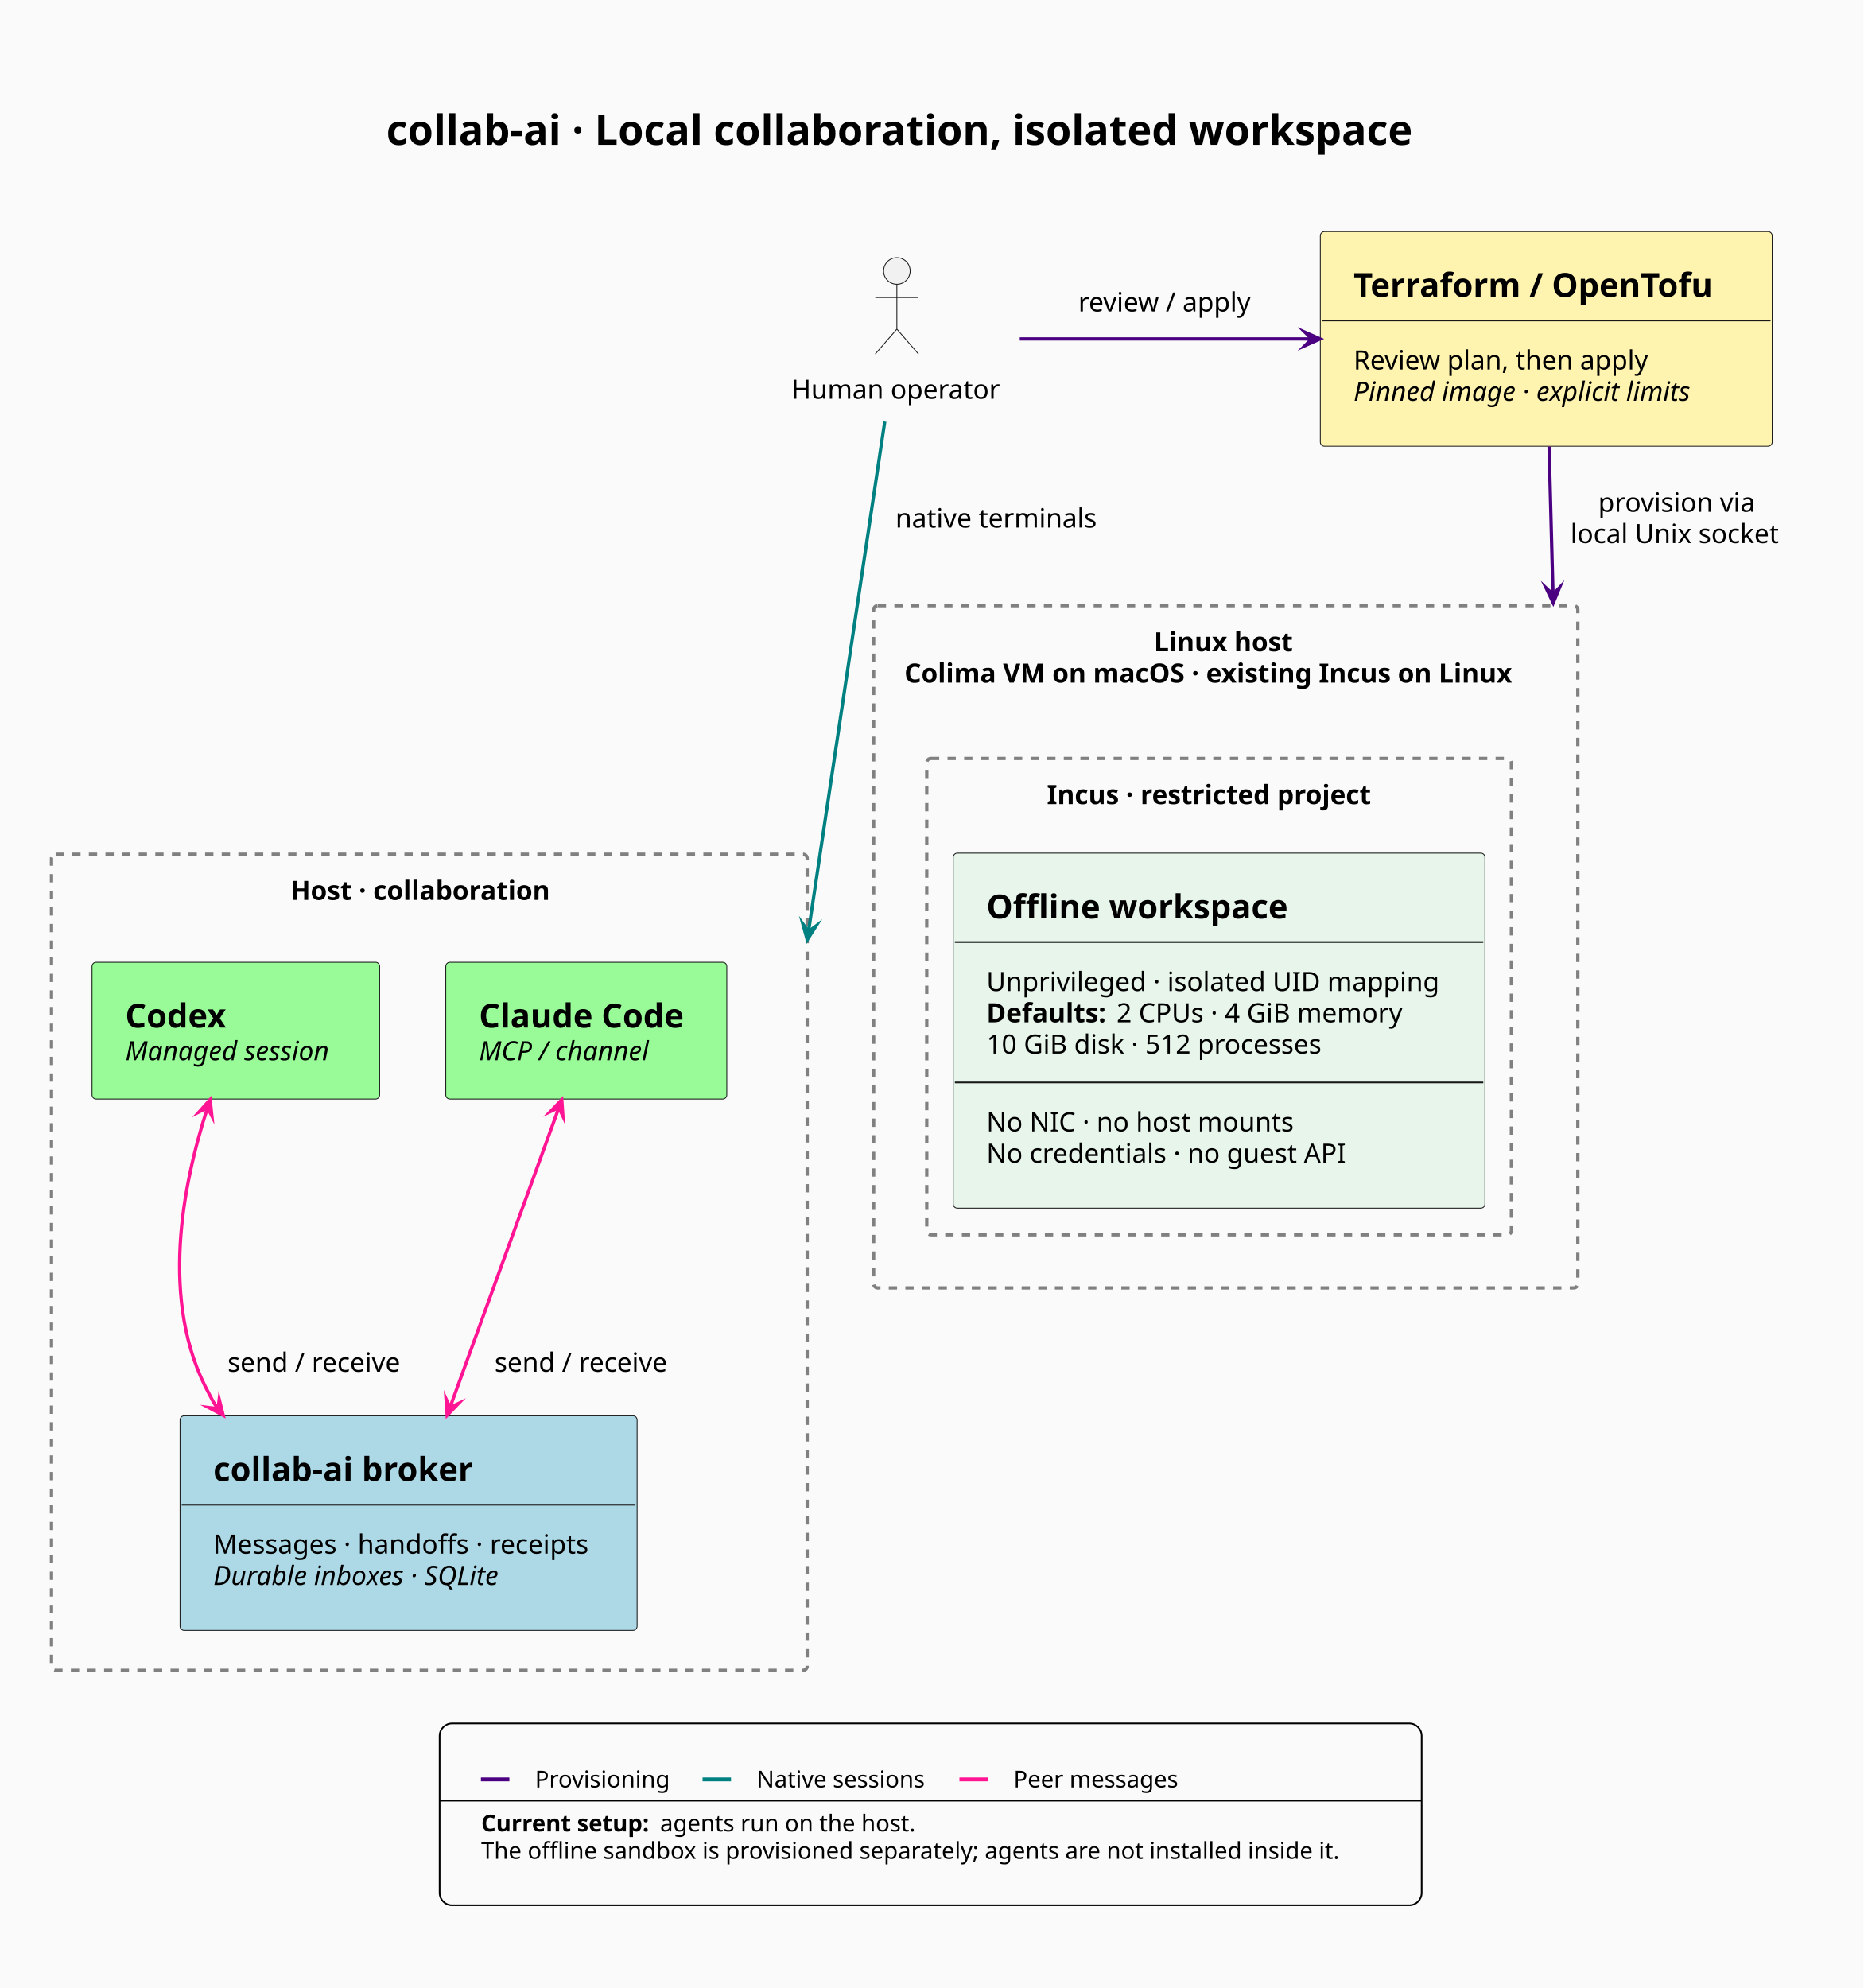
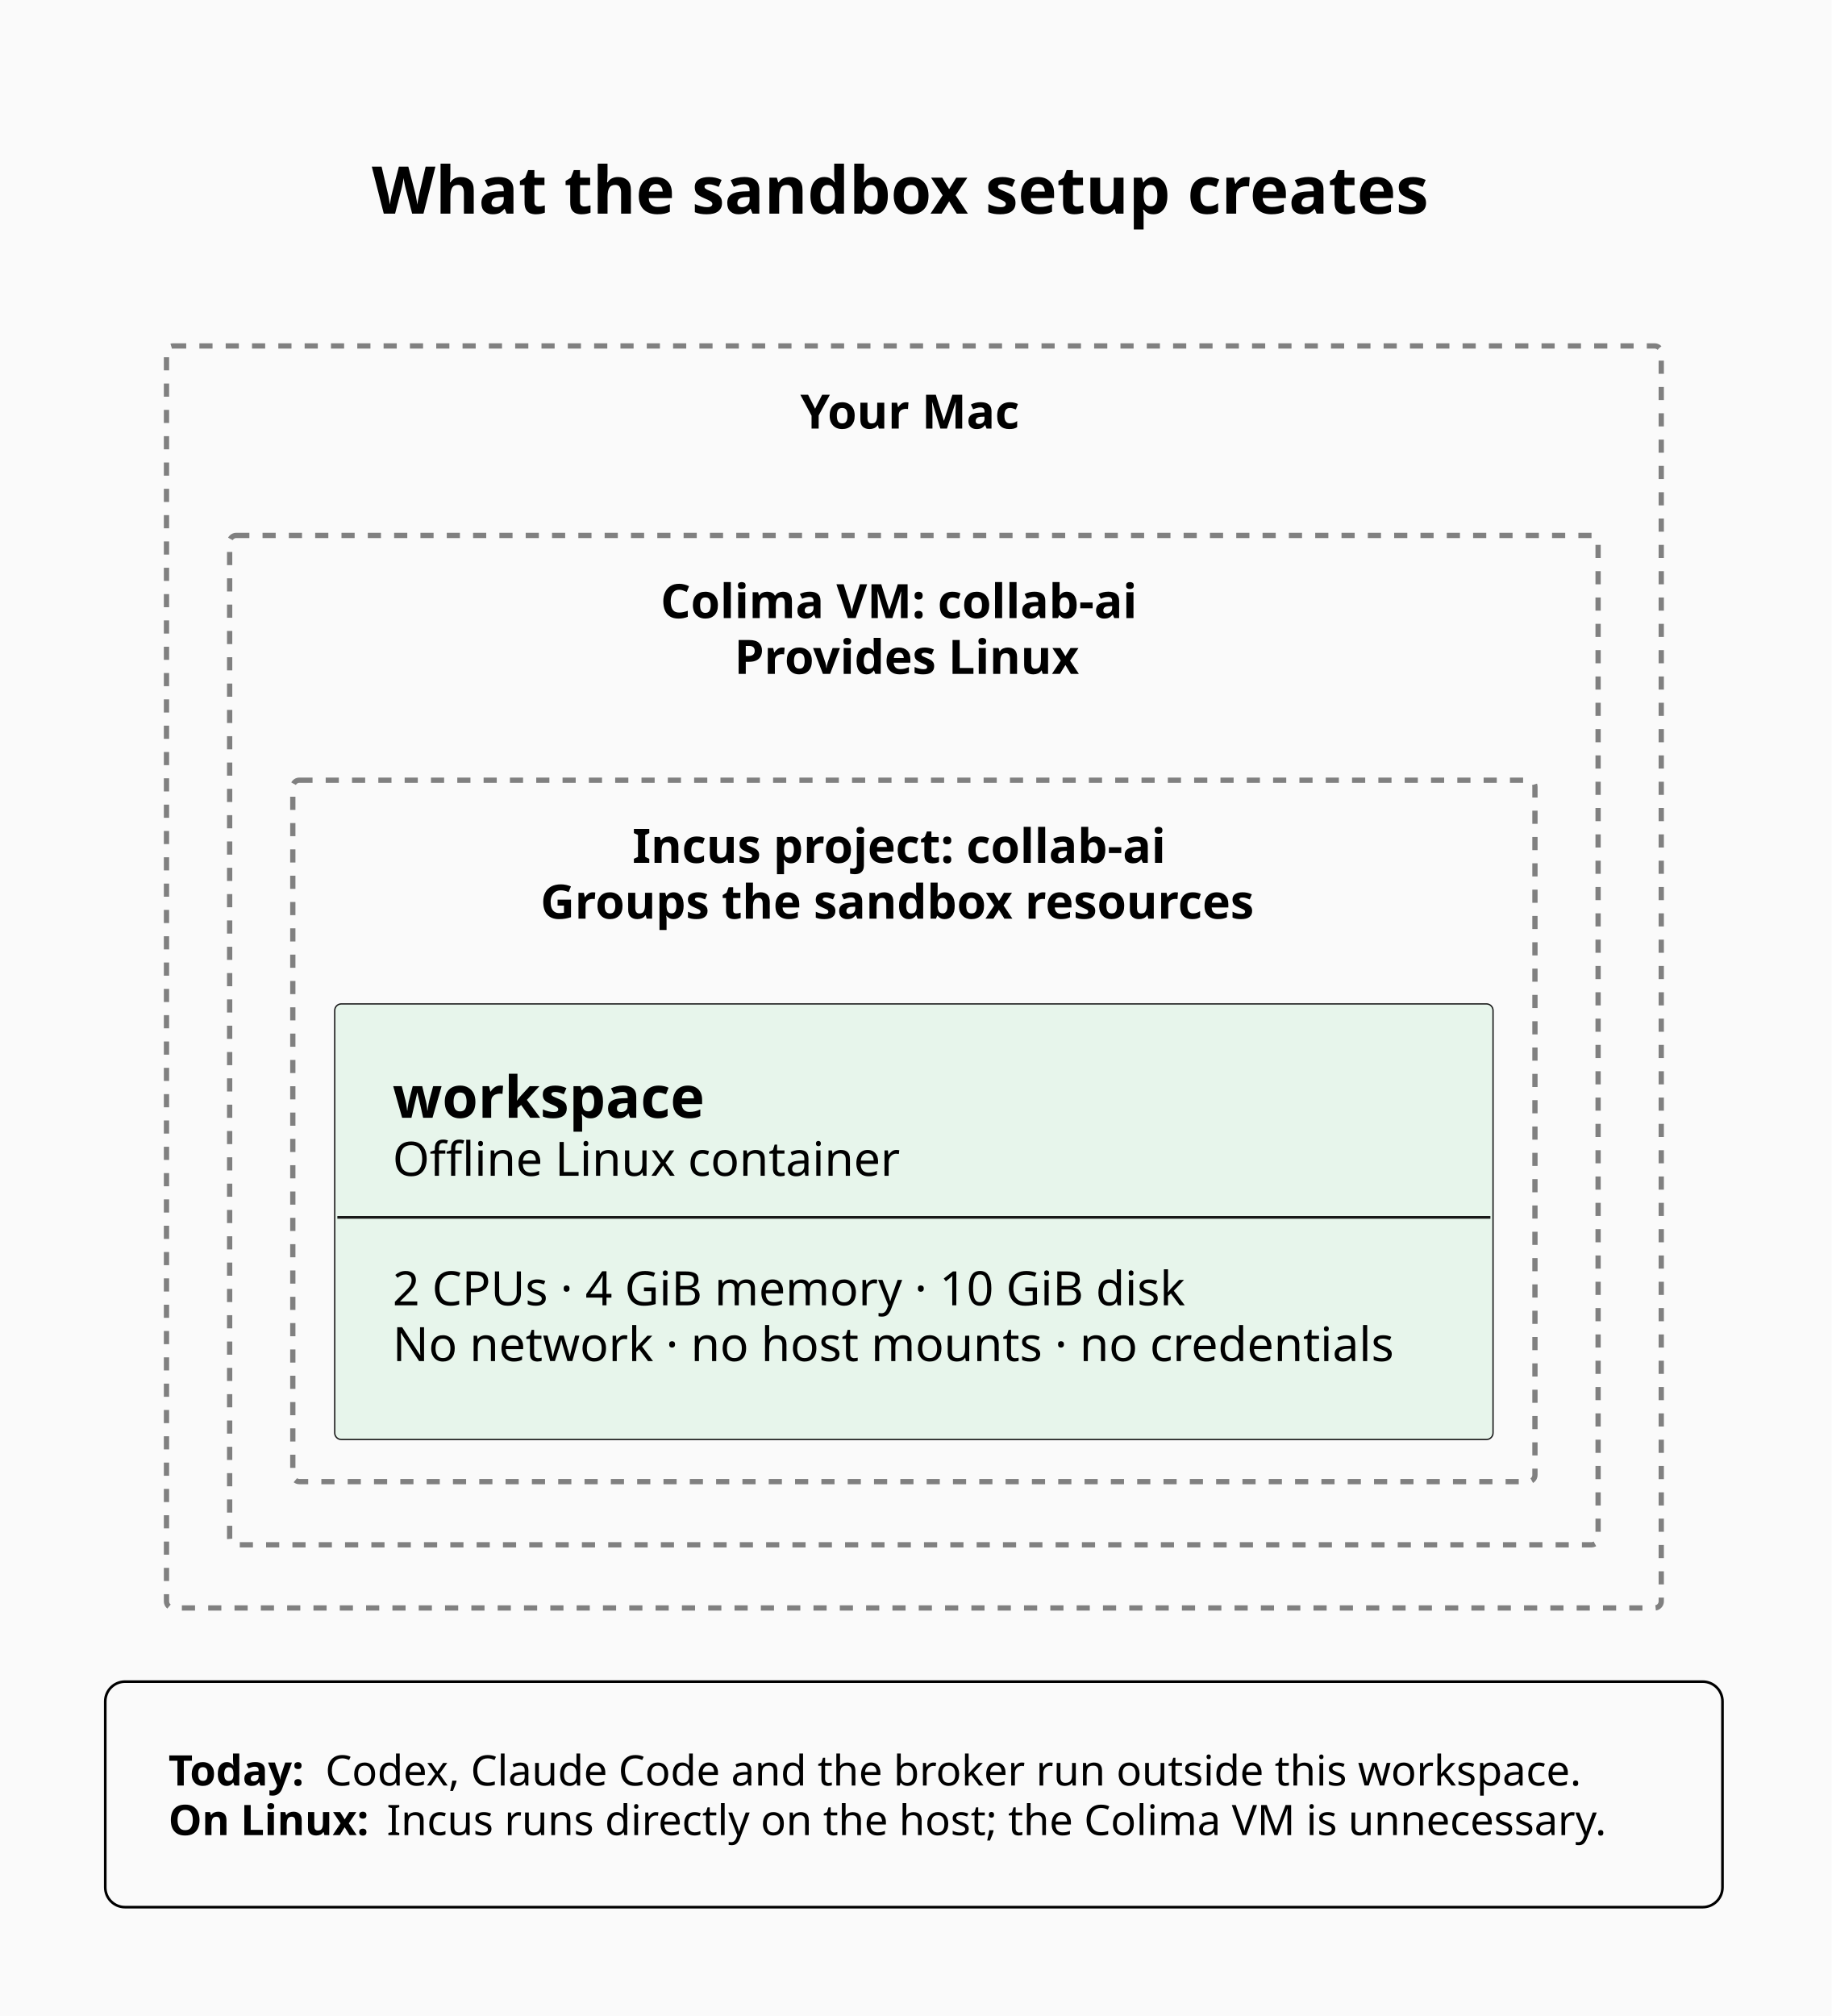
- <svg xmlns="http://www.w3.org/2000/svg" version="1.1" data-diagram-type="DESCRIPTION" style="width:1122px;height:1197px;background:#FAFAFA;" width="1122px" height="1197px" viewBox="0 0 1122 1197" zoomAndPan="magnify" preserveAspectRatio="none" contentStyleType="text/css">
+ <svg xmlns="http://www.w3.org/2000/svg" version="1.1" data-diagram-type="CLASS" style="width:696px;height:766px;background:#FAFAFA;" width="696px" height="766px" viewBox="0 0 696 766" zoomAndPan="magnify" preserveAspectRatio="none" contentStyleType="text/css">
  <defs />
  <g font-family="sans-serif" lengthAdjust="spacing">
-     <rect x="0" y="0" width="1122" height="1197" fill="#FAFAFA" style="stroke:none;" />
-     <g class="title" data-source-line="5">
-       <text x="232.58" y="87.17" fill="#000" font-size="25" textLength="655.518" font-weight="700">collab-ai · Local collaboration, isolated workspace</text>
+     <rect x="0" y="0" width="696" height="766" fill="#FAFAFA" style="stroke:none;" />
+     <g class="title" data-source-line="4">
+       <text x="141.286" y="81.17" fill="#000" font-size="25" textLength="411.951" font-weight="700">What the sandbox setup creates</text>
    </g>
-     <g class="cluster" data-qualified-name="Host" id="ent0002" data-source-line="68">
-       <rect x="31" y="514.373" width="455" height="491.33" fill="none" style="stroke:#808080;stroke-width:2;stroke-dasharray:5,5;" rx="2.5" ry="2.5" />
-       <text x="174.77" y="541.842" fill="#000" font-size="16" textLength="167.461" font-weight="700">Host · collaboration</text>
+     <g class="cluster" data-qualified-name="Mac" id="ent0001" data-source-line="38">
+       <rect x="63.262" y="131.443" width="568" height="479.51" fill="none" style="stroke:#808080;stroke-width:2;stroke-dasharray:5,5;" rx="2.5" ry="2.5" />
+       <text x="304.116" y="162.846" fill="#000" font-size="18" textLength="86.291" font-weight="700">Your Mac</text>
    </g>
-     <g class="cluster" data-qualified-name="Linux" id="ent0007" data-source-line="86">
-       <rect x="526" y="364.683" width="424" height="410.78" fill="none" style="stroke:#808080;stroke-width:2;stroke-dasharray:5,5;" rx="2.5" ry="2.5" />
-       <text x="694.746" y="392.152" fill="#000" font-size="16" textLength="86.508" font-weight="700">Linux host</text>
-       <text x="544.527" y="410.996" fill="#000" font-size="16" textLength="386.945" font-weight="700">Colima VM on macOS · existing Incus on Linux</text>
+     <g class="cluster" data-qualified-name="Mac.VM" id="ent0002" data-source-line="39">
+       <rect x="87.262" y="203.443" width="520" height="383.51" fill="none" style="stroke:#808080;stroke-width:2;stroke-dasharray:5,5;" rx="2.5" ry="2.5" />
+       <text x="251.004" y="234.846" fill="#000" font-size="18" textLength="192.516" font-weight="700">Colima VM: collab-ai</text>
+       <text x="279.045" y="256.045" fill="#000" font-size="18" textLength="136.433" font-weight="700">Provides Linux</text>
    </g>
-     <g class="cluster" data-qualified-name="Linux.Project" id="ent0008" data-source-line="87">
-       <rect x="558" y="456.683" width="352" height="286.78" fill="none" style="stroke:#808080;stroke-width:2;stroke-dasharray:5,5;" rx="2.5" ry="2.5" />
-       <text x="630.324" y="484.152" fill="#000" font-size="16" textLength="207.352" font-weight="700">Incus · restricted project</text>
+     <g class="cluster" data-qualified-name="Mac.VM.Project" id="ent0003" data-source-line="40">
+       <rect x="111.262" y="296.443" width="472" height="266.51" fill="none" style="stroke:#808080;stroke-width:2;stroke-dasharray:5,5;" rx="2.5" ry="2.5" />
+       <text x="240.299" y="327.846" fill="#000" font-size="18" textLength="213.926" font-weight="700">Incus project: collab-ai</text>
+       <text x="205.38" y="349.045" fill="#000" font-size="18" textLength="283.764" font-weight="700">Groups the sandbox resources</text>
    </g>
-     <g class="entity" data-qualified-name="Host.Codex" id="ent0003" data-source-line="69">
-       <rect x="55.41" y="579.373" width="173.172" height="82.398" fill="#98FB98" style="stroke:#181818;stroke-width:0.5;" rx="2.5" ry="2.5" />
-       <text x="75.41" y="618.709" fill="#000" font-size="20" textLength="63.809" font-weight="700">Codex</text>
-       <text x="75.41" y="638.397" fill="#000" font-size="16" textLength="133.172" font-style="italic">Managed session</text>
+     <g class="entity" data-qualified-name="Mac.VM.Project.Workspace" id="ent0004" data-source-line="41">
+       <rect x="127.192" y="381.443" width="440.149" height="165.508" fill="#E7F5EB" style="stroke:#181818;stroke-width:0.5;" rx="2.5" ry="2.5" />
+       <text x="149.192" y="424.713" fill="#000" font-size="22" textLength="121.505" font-weight="700">workspace</text>
+       <text x="149.192" y="446.756" fill="#000" font-size="18" textLength="200.285">Offline Linux container</text>
+       <line x1="128.192" y1="462.553" x2="566.341" y2="462.553" style="stroke:#181818;stroke-width:1;" />
+       <text x="149.192" y="495.955" fill="#000" font-size="18" textLength="317.048">2 CPUs · 4 GiB memory · 10 GiB disk</text>
+       <text x="149.192" y="517.154" fill="#000" font-size="18" textLength="396.149">No network · no host mounts · no credentials</text>
    </g>
-     <g class="entity" data-qualified-name="Host.Claude" id="ent0004" data-source-line="70">
-       <rect x="268.4" y="579.373" width="169.199" height="82.398" fill="#98FB98" style="stroke:#181818;stroke-width:0.5;" rx="2.5" ry="2.5" />
-       <text x="288.4" y="618.709" fill="#000" font-size="20" textLength="129.199" font-weight="700">Claude Code</text>
-       <text x="288.4" y="638.397" fill="#000" font-size="16" textLength="112.57" font-style="italic">MCP / channel</text>
-     </g>
-     <g class="entity" data-qualified-name="Host.Broker" id="ent0005" data-source-line="71">
-       <rect x="108.41" y="852.463" width="275.188" height="129.242" fill="#ADD8E6" style="stroke:#181818;stroke-width:0.5;" rx="2.5" ry="2.5" />
-       <text x="128.41" y="891.799" fill="#000" font-size="20" textLength="167.646" font-weight="700">collab-ai broker</text>
-       <line x1="109.41" y1="906.018" x2="382.597" y2="906.018" style="stroke:#181818;stroke-width:1;" />
-       <text x="128.41" y="935.487" fill="#000" font-size="16" textLength="235.188">Messages · handoffs · receipts</text>
-       <text x="128.41" y="954.331" fill="#000" font-size="16" textLength="191.594" font-style="italic">Durable inboxes · SQLite</text>
-     </g>
-     <g class="entity" data-qualified-name="Linux.Project.Workspace" id="ent0009" data-source-line="88">
-       <rect x="573.93" y="513.683" width="320.141" height="213.773" fill="#E7F5EB" style="stroke:#181818;stroke-width:0.5;" rx="2.5" ry="2.5" />
-       <text x="593.93" y="553.019" fill="#000" font-size="20" textLength="187.959" font-weight="700">Offline workspace</text>
-       <line x1="574.93" y1="567.238" x2="893.071" y2="567.238" style="stroke:#181818;stroke-width:1;" />
-       <text x="593.93" y="596.707" fill="#000" font-size="16" textLength="280.141">Unprivileged · isolated UID mapping</text>
-       <text x="593.93" y="615.551" fill="#000" font-size="16" textLength="73.297" font-weight="700">Defaults:</text>
-       <text x="672.289" y="615.551" fill="#000" font-size="16" textLength="178.68">2 CPUs · 4 GiB memory</text>
-       <text x="593.93" y="634.394" fill="#000" font-size="16" textLength="215.492">10 GiB disk · 512 processes</text>
-       <line x1="574.93" y1="651.769" x2="893.071" y2="651.769" style="stroke:#181818;stroke-width:1;" />
-       <text x="593.93" y="681.238" fill="#000" font-size="16" textLength="191.945">No NIC · no host mounts</text>
-       <text x="593.93" y="700.082" fill="#000" font-size="16" textLength="224.031">No credentials · no guest API</text>
-     </g>
-     <g class="entity" data-qualified-name="Human" id="ent0001" data-source-line="66">
-       <ellipse cx="540.004" cy="163.143" rx="8" ry="8" fill="#F1F1F1" style="stroke:#181818;stroke-width:0.5;" />
-       <path d="M540.004,171.143 L540.004,198.143 M527.004,179.143 L553.004,179.143 M540.004,198.143 L527.004,213.143 M540.004,198.143 L553.004,213.143" style="stroke:#181818;stroke-width:0.5;" fill="none" />
-       <text x="476.5" y="240.112" fill="#000" font-size="16" textLength="127.008">Human operator</text>
-     </g>
-     <g class="entity" data-qualified-name="Provision" id="ent0006" data-source-line="79">
-       <rect x="794.96" y="139.443" width="272.07" height="129.242" fill="#FFF3B0" style="stroke:#181818;stroke-width:0.5;" rx="2.5" ry="2.5" />
-       <text x="814.96" y="178.779" fill="#000" font-size="20" textLength="232.07" font-weight="700">Terraform / OpenTofu</text>
-       <line x1="795.96" y1="192.998" x2="1066.03" y2="192.998" style="stroke:#181818;stroke-width:1;" />
-       <text x="814.96" y="222.467" fill="#000" font-size="16" textLength="183.609">Review plan, then apply</text>
-       <text x="814.96" y="241.311" fill="#000" font-size="16" textLength="224.719" font-style="italic">Pinned image · explicit limits</text>
-     </g>
-     <g class="link" data-entity-1="ent0001" data-entity-2="ent0002" id="lnk10" data-source-line="101" data-link-type="dependency">
-       <path d="M532.71,253.833 C524.575,308.193 511.048,398.631 499.48,475.971 C496.588,495.306 493.819,513.822 491.287,530.752 C490.021,539.216 488.814,547.284 487.681,554.86 C487.115,558.647 487.306,557.367 486.778,560.896" style="stroke:#008080;stroke-width:2;" fill="none" id="Human-to-Host" />
-       <polygon points="486.039,565.841,491.326,557.532,486.778,560.896,483.414,556.348,486.039,565.841" fill="#008080" style="stroke:#008080;stroke-width:2;stroke-linejoin:miter;stroke-miterlimit:10;" />
-       <text x="539.14" y="317.652" fill="#000" font-size="16" textLength="124.188">native terminals</text>
-     </g>
-     <g class="link" data-entity-1="ent0001" data-entity-2="ent0006" id="lnk11" data-source-line="102" data-link-type="dependency">
-       <path d="M614,204.063 C664.92,204.063 729.07,204.063 789.78,204.063" style="stroke:#4B0082;stroke-width:2;" fill="none" id="Human-to-Provision" />
-       <polygon points="794.78,204.063,785.78,200.063,789.78,204.063,785.78,208.063,794.78,204.063" fill="#4B0082" style="stroke:#4B0082;stroke-width:2;stroke-linejoin:miter;stroke-miterlimit:10;" />
-       <text x="649.23" y="187.532" fill="#000" font-size="16" textLength="110.086">review / apply</text>
-     </g>
-     <g class="link" data-entity-1="ent0003" data-entity-2="ent0005" id="lnk12" data-source-line="103" data-link-type="dependency">
-       <path d="M124.972,666.881 C110.102,712.871 95.56,783.913 126,839.463 C128.43,843.903 128.175,844.191 131.295,848.191" style="stroke:#FF1493;stroke-width:2;" fill="none" id="Codex-Broker" />
-       <polygon points="126.51,662.123,119.935,669.456,124.972,666.881,127.547,671.917,126.51,662.123" fill="#FF1493" style="stroke:#FF1493;stroke-width:2;stroke-linejoin:miter;stroke-miterlimit:10;" />
-       <polygon points="134.37,852.133,131.989,842.577,131.295,848.191,125.681,847.497,134.37,852.133" fill="#FF1493" style="stroke:#FF1493;stroke-width:2;stroke-linejoin:miter;stroke-miterlimit:10;" />
-       <text x="137" y="825.932" fill="#000" font-size="16" textLength="109.977">send / receive</text>
-     </g>
-     <g class="link" data-entity-1="ent0004" data-entity-2="ent0005" id="lnk13" data-source-line="104" data-link-type="dependency">
-       <path d="M336.523,666.913 C318.693,715.993 291.907,789.714 270.947,847.414" style="stroke:#FF1493;stroke-width:2;" fill="none" id="Claude-Broker" />
-       <polygon points="338.23,662.213,331.397,669.307,336.523,666.913,338.917,672.038,338.23,662.213" fill="#FF1493" style="stroke:#FF1493;stroke-width:2;stroke-linejoin:miter;stroke-miterlimit:10;" />
-       <polygon points="269.24,852.113,276.072,845.02,270.947,847.414,268.553,842.288,269.24,852.113" fill="#FF1493" style="stroke:#FF1493;stroke-width:2;stroke-linejoin:miter;stroke-miterlimit:10;" />
-       <text x="297.77" y="825.932" fill="#000" font-size="16" textLength="109.977">send / receive</text>
-     </g>
-     <g class="link" data-entity-1="ent0006" data-entity-2="ent0007" id="lnk14" data-source-line="105" data-link-type="dependency">
-       <path d="M932.69,268.923 C933.074,283.345 933.505,299.582 933.967,316.964 C934.198,325.655 934.437,334.632 934.681,343.811 C934.803,348.401 934.926,353.041 935.05,357.721 C935.081,358.891 935.112,360.063 935.143,361.238 C935.159,361.826 935.042,357.415 935.058,358.004" style="stroke:#4B0082;stroke-width:2;" fill="none" id="Provision-to-Linux" />
-       <polygon points="935.19,363.002,938.95,353.899,935.058,358.004,930.953,354.111,935.19,363.002" fill="#4B0082" style="stroke:#4B0082;stroke-width:2;stroke-linejoin:miter;stroke-miterlimit:10;" />
-       <text x="962.271" y="308.152" fill="#000" font-size="16" textLength="98.695">provision via</text>
-       <text x="945.56" y="326.996" fill="#000" font-size="16" textLength="132.117">local Unix socket</text>
-     </g>
-     <g class="legend" data-source-line="110">
-       <rect x="264.704" y="1037.703" width="591.27" height="109.465" fill="none" style="stroke:#000;stroke-width:1;" rx="7.5" ry="7.5" />
-       <text x="289.704" y="1076.239" fill="#4B0082" font-size="14" textLength="28">━━</text>
-       <text x="322.134" y="1076.239" fill="#000" font-size="14" textLength="83.296">Provisioning</text>
-       <text x="423.148" y="1076.239" fill="#008080" font-size="14" textLength="28">━━</text>
-       <text x="455.578" y="1076.239" fill="#000" font-size="14" textLength="104.515">Native sessions</text>
-       <text x="577.811" y="1076.239" fill="#FF1493" font-size="14" textLength="28">━━</text>
-       <text x="610.241" y="1076.239" fill="#000" font-size="14" textLength="100.037">Peer messages</text>
-       <line x1="264.704" y1="1084.192" x2="855.973" y2="1084.192" style="stroke:#000;stroke-width:1;" />
-       <text x="289.704" y="1102.727" fill="#000" font-size="14" textLength="103.305" font-weight="700">Current setup:</text>
-       <text x="397.438" y="1102.727" fill="#000" font-size="14" textLength="159.25">agents run on the host.</text>
-       <text x="289.704" y="1119.215" fill="#000" font-size="14" textLength="541.27">The offline sandbox is provisioned separately; agents are not installed inside it.</text>
+     <g class="legend" data-source-line="52">
+       <rect x="40" y="638.953" width="614.523" height="85.688" fill="none" style="stroke:#000;stroke-width:1;" rx="7.5" ry="7.5" />
+       <text x="64" y="678.422" fill="#000" font-size="16" textLength="54.547" font-weight="700">Today:</text>
+       <text x="123.609" y="678.422" fill="#000" font-size="16" textLength="498.469">Codex, Claude Code and the broker run outside this workspace.</text>
+       <text x="64" y="697.266" fill="#000" font-size="16" textLength="77.883" font-weight="700">On Linux:</text>
+       <text x="146.945" y="697.266" fill="#000" font-size="16" textLength="483.578">Incus runs directly on the host; the Colima VM is unnecessary.</text>
    </g>
  </g>
</svg>
